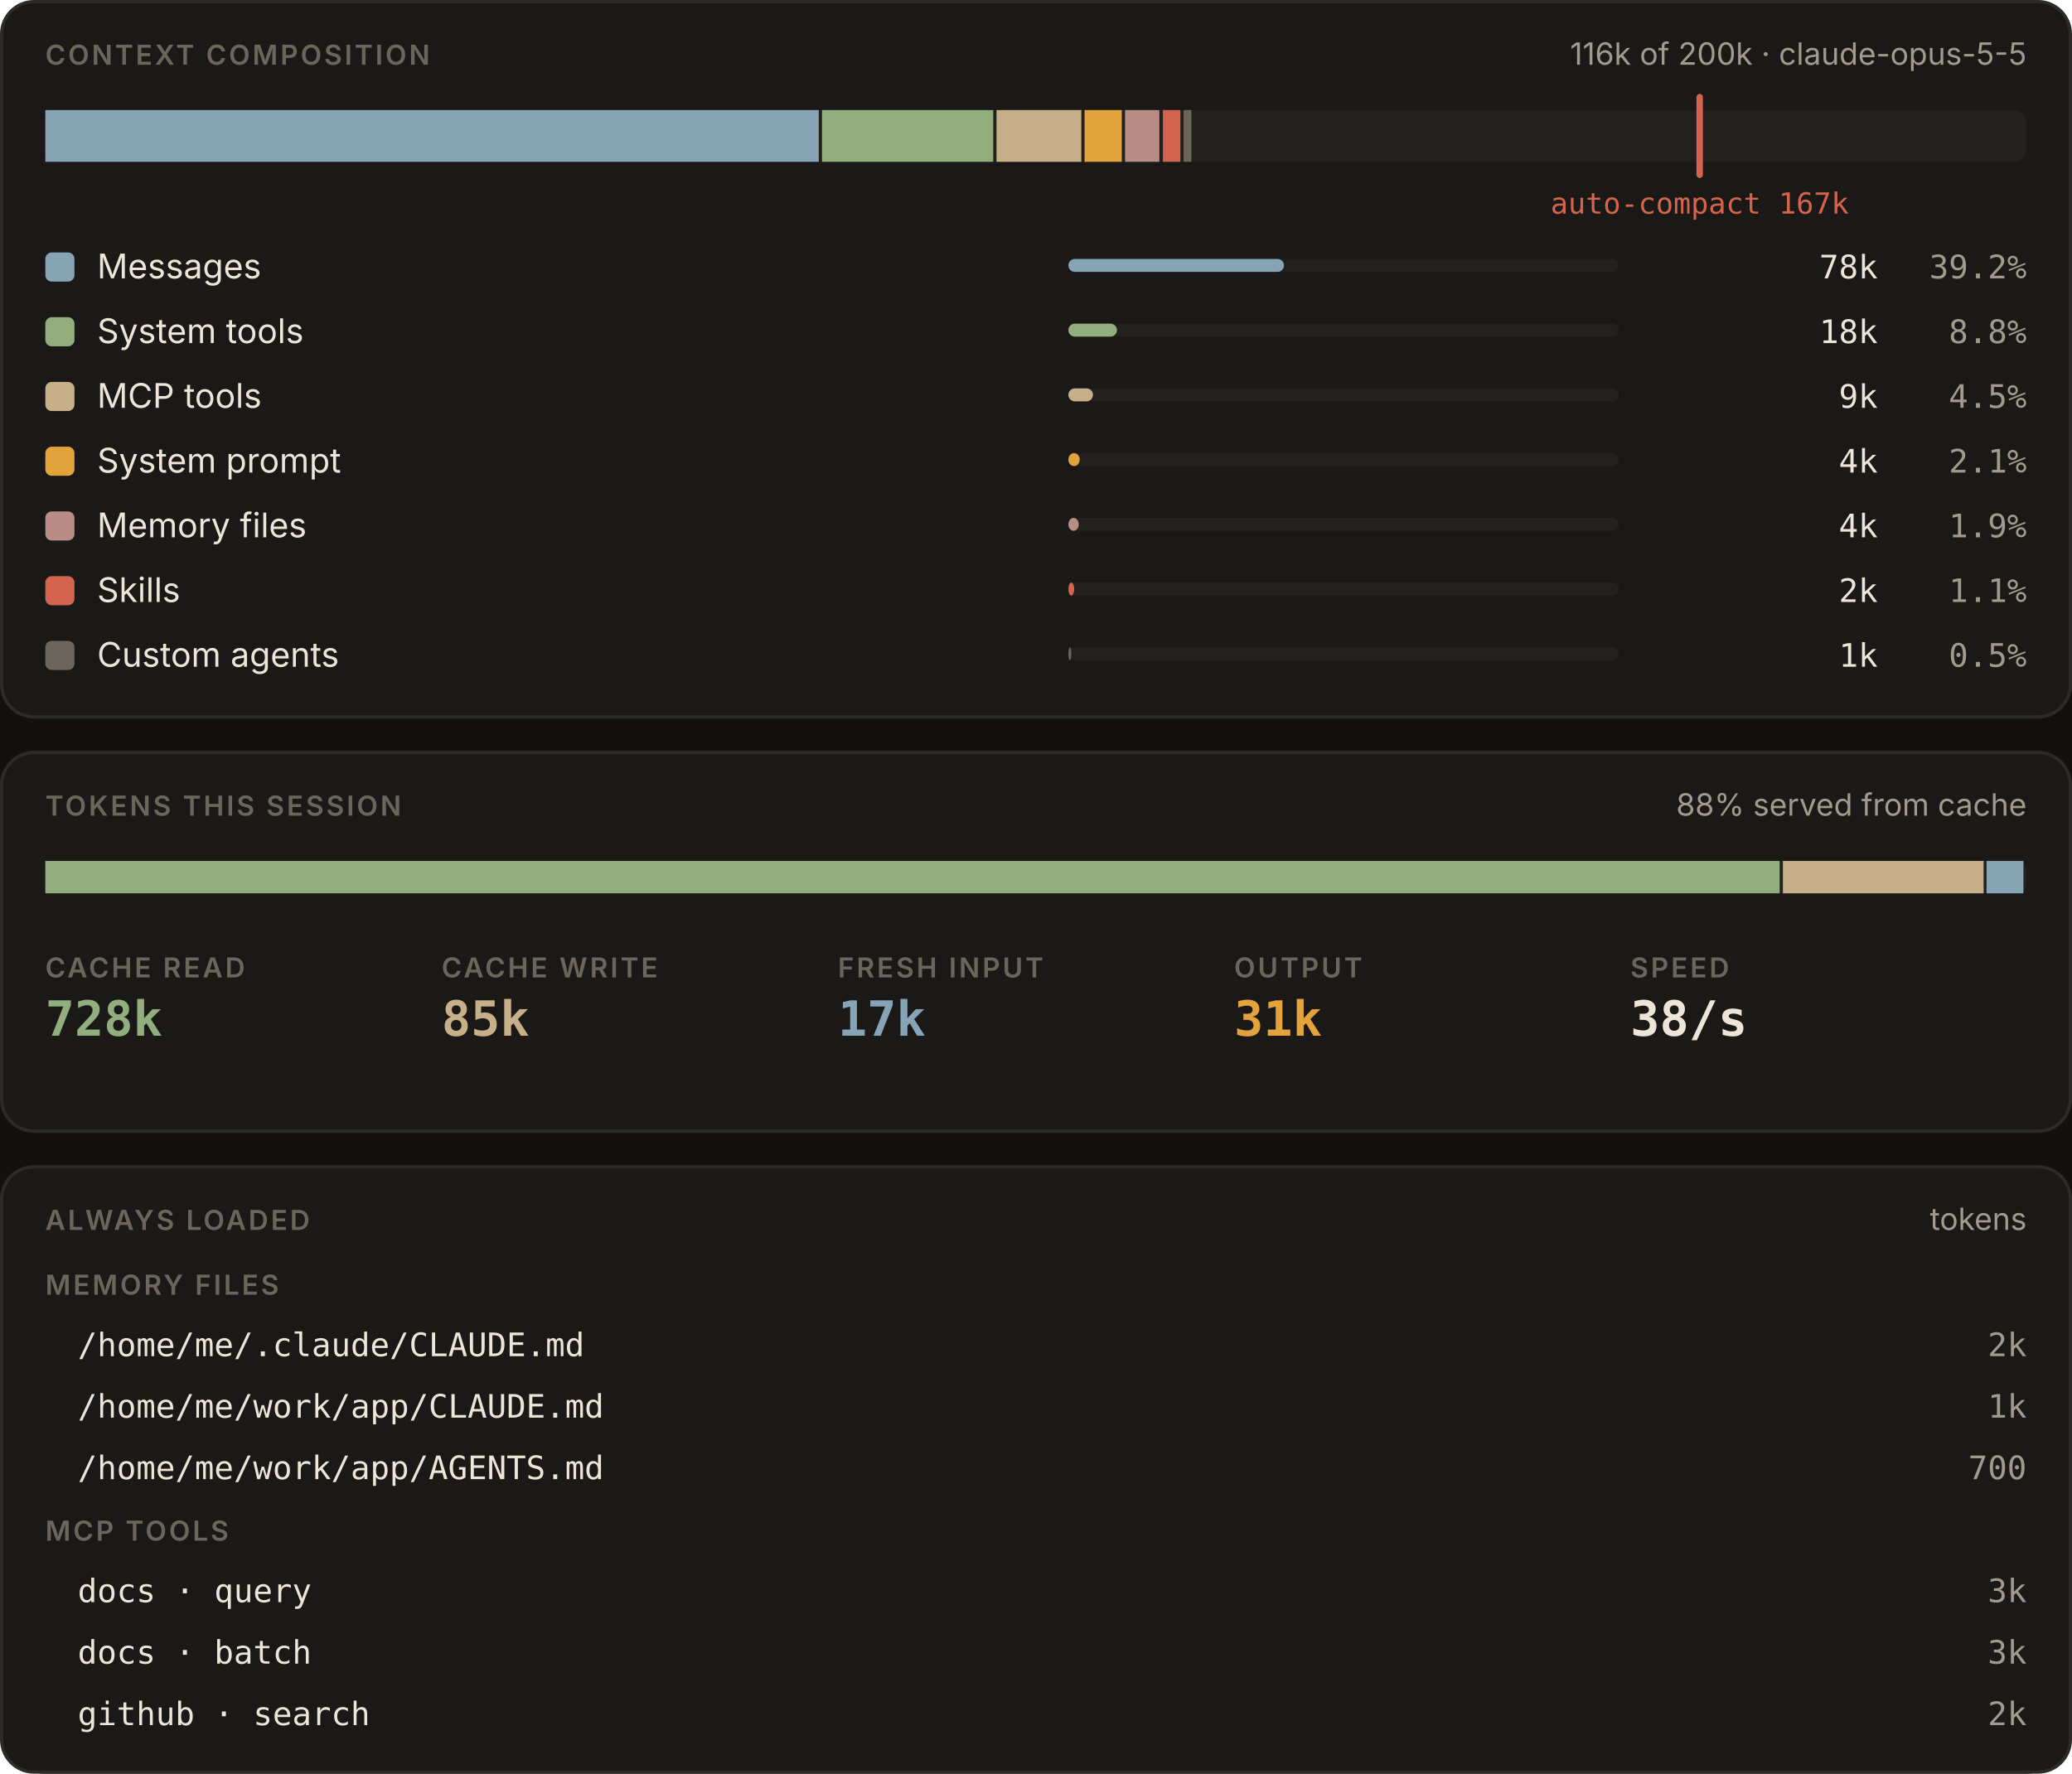
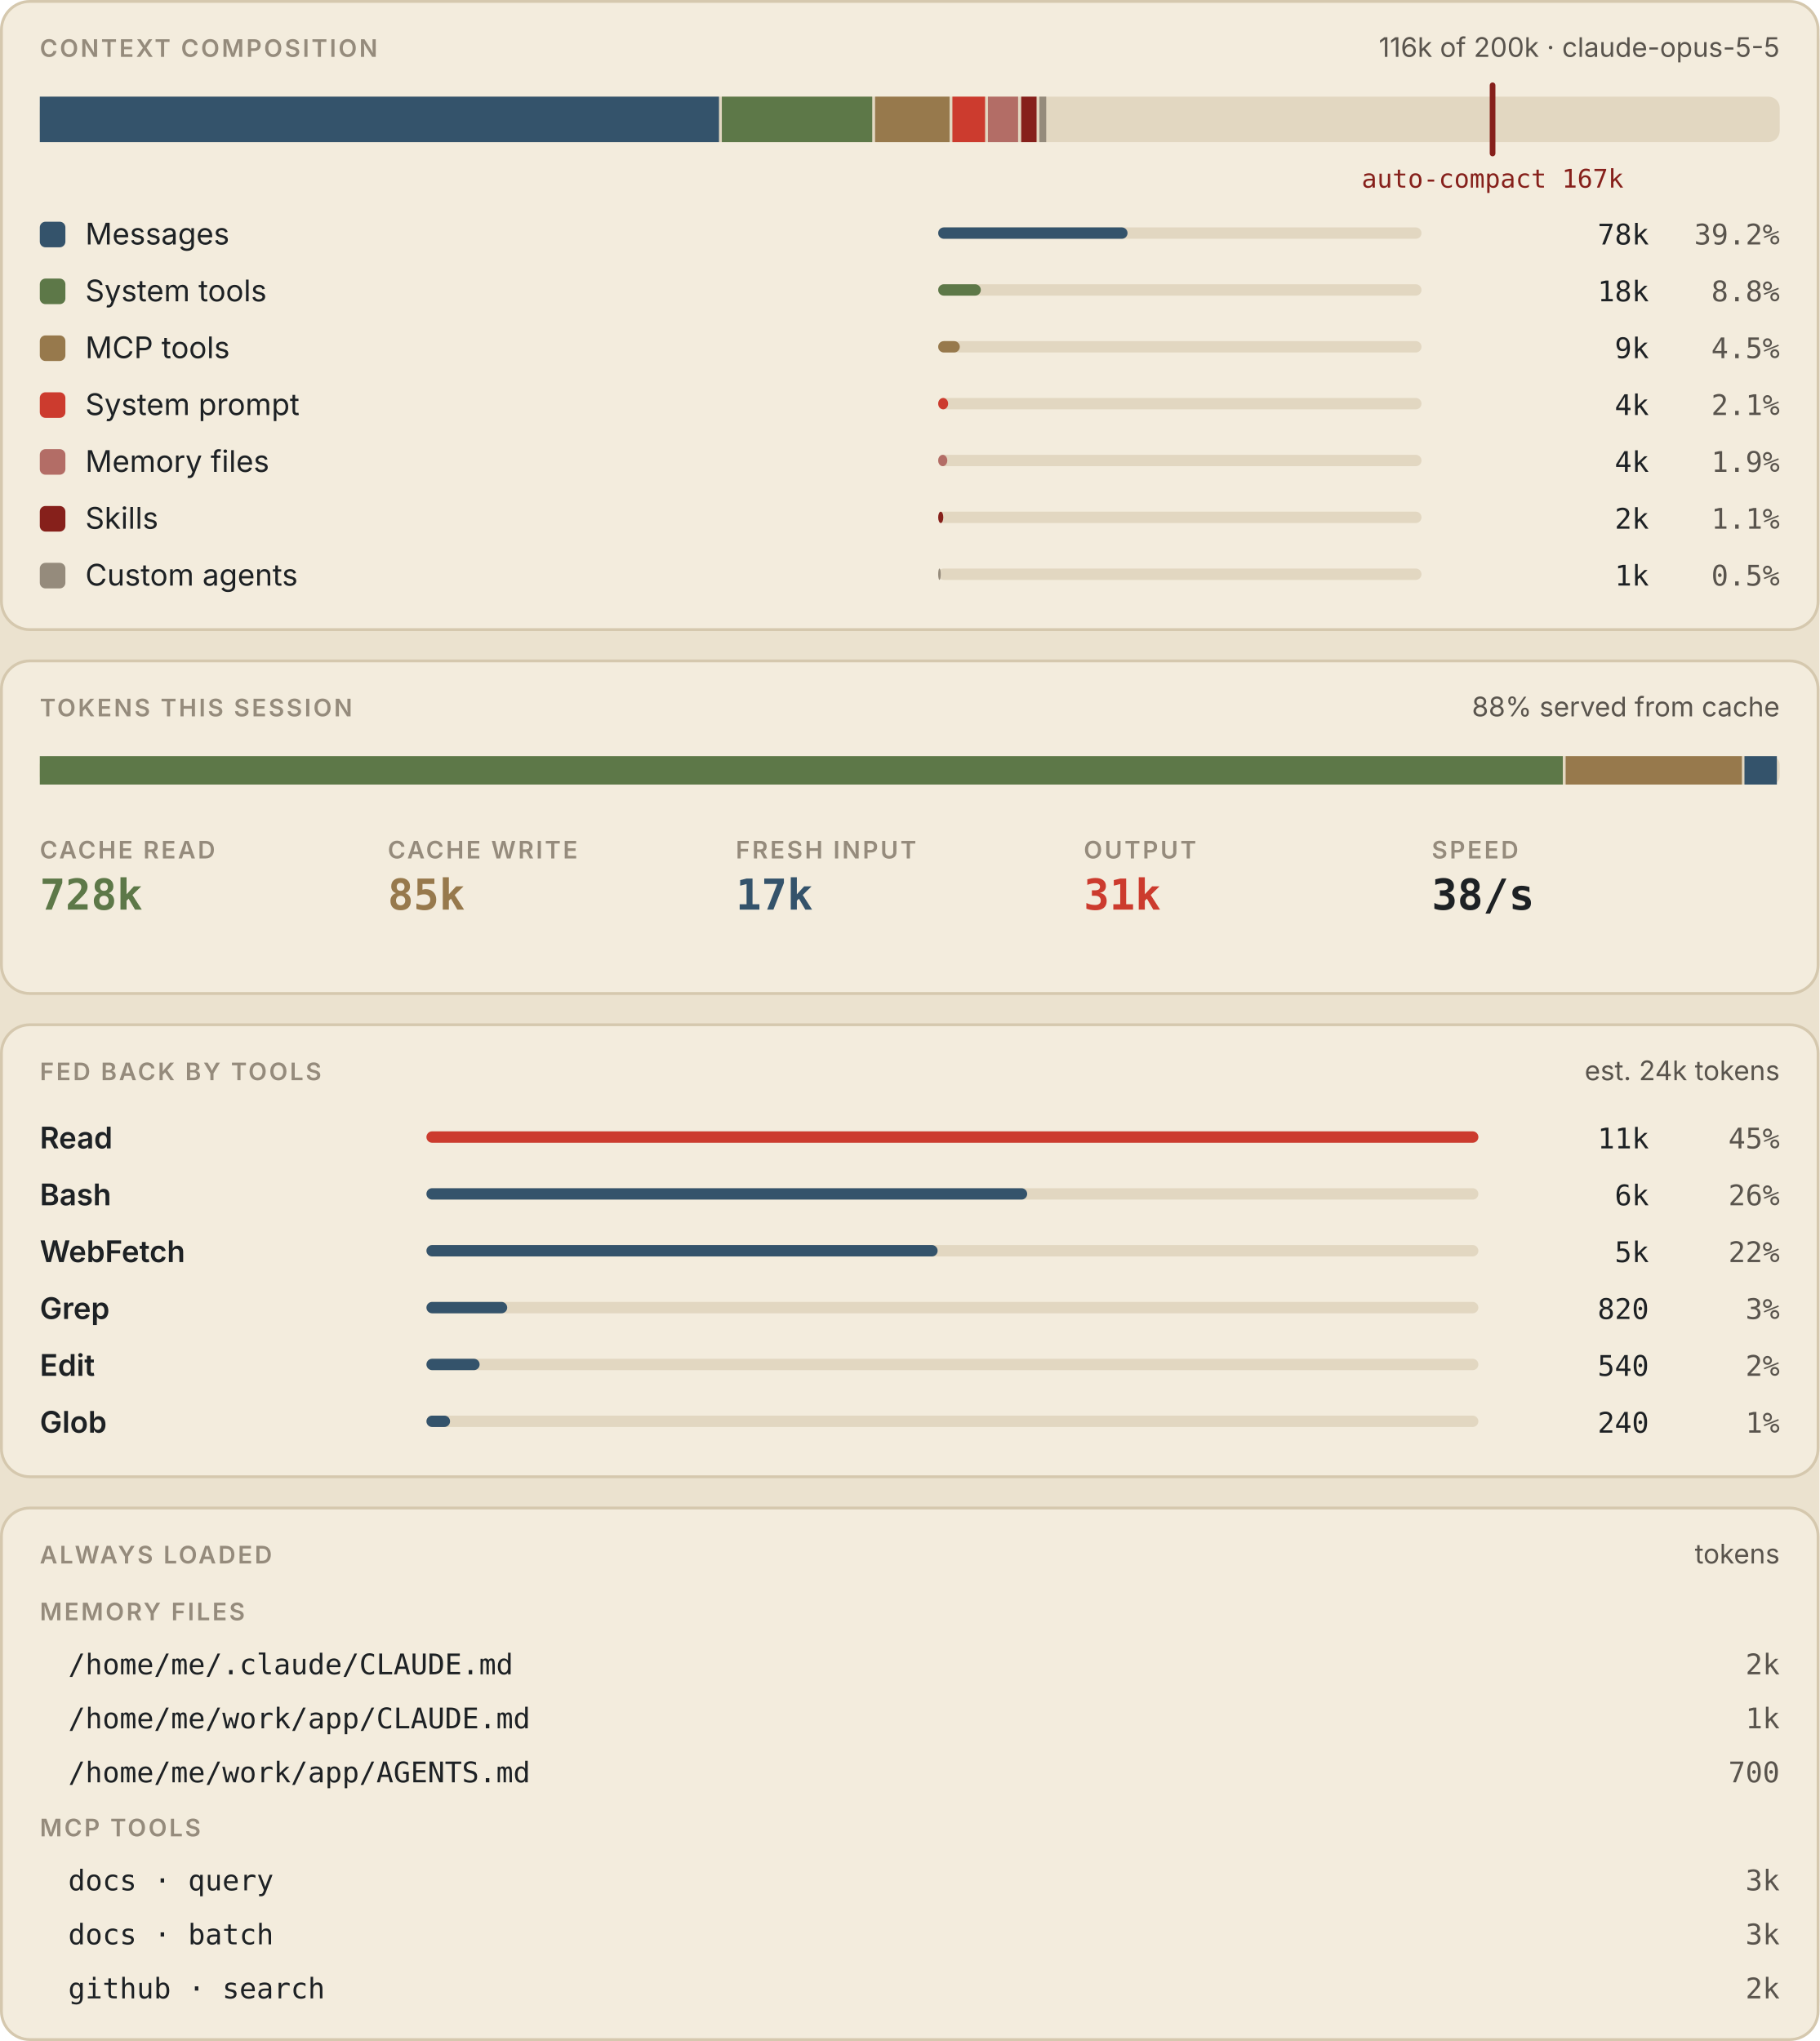
- <svg xmlns="http://www.w3.org/2000/svg" viewBox="0 0 640 548" width="640" height="548">
-   <rect width="640" height="548" rx="14" fill="#121110" />
-   <rect x="0.5" y="0.5" width="639.0" height="221.0" rx="10" fill="#1a1917" stroke="#2d2b27" />
-   <text x="14.0" y="20.0" font-size="8.5" fill="#6c655b" font-family="Inter, 'Segoe UI', ui-sans-serif, system-ui, sans-serif" font-weight="600" letter-spacing="0.09em">CONTEXT COMPOSITION</text>
-   <text x="626.0" y="20.0" font-size="9.5" fill="#a29a8c" font-family="Inter, 'Segoe UI', ui-sans-serif, system-ui, sans-serif" text-anchor="end">116k of 200k · claude-opus-5-5</text>
-   <rect x="14" y="34" width="612" height="16" rx="4" fill="#23211e" />
-   <rect x="14.0" y="34" width="238.9" height="16" fill="#87a3b6" />
-   <rect x="253.9" y="34" width="52.9" height="16" fill="#93ae7e" />
-   <rect x="307.8" y="34" width="26.2" height="16" fill="#c7b089" />
-   <rect x="335.0" y="34" width="11.5" height="16" fill="#e2a23c" />
-   <rect x="347.5" y="34" width="10.6" height="16" fill="#b98c86" />
-   <rect x="359.2" y="34" width="5.4" height="16" fill="#d4644e" />
-   <rect x="365.6" y="34" width="2.4" height="16" fill="#6c655b" />
-   <rect x="524.0" y="29" width="2" height="26" rx="1" fill="#d4644e" />
-   <text x="525.0" y="66.0" font-size="9" fill="#d4644e" font-family="'JetBrains Mono', 'SF Mono', ui-monospace, Menlo, Consolas, monospace" style="font-variant-numeric:tabular-nums" text-anchor="middle">auto-compact 167k</text>
-   <rect x="14" y="78" width="9" height="9" rx="2" fill="#87a3b6" />
-   <text x="30.0" y="86.0" font-size="10.5" fill="#ece5d8" font-family="Inter, 'Segoe UI', ui-sans-serif, system-ui, sans-serif">Messages</text>
-   <rect x="330.0" y="80.0" width="170.0" height="4" rx="2" fill="#23211e" />
-   <rect x="330.0" y="80.0" width="66.6" height="4" rx="2" fill="#87a3b6" />
-   <text x="580.0" y="86.0" font-size="10" fill="#ece5d8" font-family="'JetBrains Mono', 'SF Mono', ui-monospace, Menlo, Consolas, monospace" style="font-variant-numeric:tabular-nums" text-anchor="end">78k</text>
-   <text x="626.0" y="86.0" font-size="10" fill="#a29a8c" font-family="'JetBrains Mono', 'SF Mono', ui-monospace, Menlo, Consolas, monospace" style="font-variant-numeric:tabular-nums" text-anchor="end">39.2%</text>
-   <rect x="14" y="98" width="9" height="9" rx="2" fill="#93ae7e" />
-   <text x="30.0" y="106.0" font-size="10.5" fill="#ece5d8" font-family="Inter, 'Segoe UI', ui-sans-serif, system-ui, sans-serif">System tools</text>
-   <rect x="330.0" y="100.0" width="170.0" height="4" rx="2" fill="#23211e" />
-   <rect x="330.0" y="100.0" width="15.0" height="4" rx="2" fill="#93ae7e" />
-   <text x="580.0" y="106.0" font-size="10" fill="#ece5d8" font-family="'JetBrains Mono', 'SF Mono', ui-monospace, Menlo, Consolas, monospace" style="font-variant-numeric:tabular-nums" text-anchor="end">18k</text>
-   <text x="626.0" y="106.0" font-size="10" fill="#a29a8c" font-family="'JetBrains Mono', 'SF Mono', ui-monospace, Menlo, Consolas, monospace" style="font-variant-numeric:tabular-nums" text-anchor="end">8.8%</text>
-   <rect x="14" y="118" width="9" height="9" rx="2" fill="#c7b089" />
-   <text x="30.0" y="126.0" font-size="10.5" fill="#ece5d8" font-family="Inter, 'Segoe UI', ui-sans-serif, system-ui, sans-serif">MCP tools</text>
-   <rect x="330.0" y="120.0" width="170.0" height="4" rx="2" fill="#23211e" />
-   <rect x="330.0" y="120.0" width="7.6" height="4" rx="2" fill="#c7b089" />
-   <text x="580.0" y="126.0" font-size="10" fill="#ece5d8" font-family="'JetBrains Mono', 'SF Mono', ui-monospace, Menlo, Consolas, monospace" style="font-variant-numeric:tabular-nums" text-anchor="end">9k</text>
-   <text x="626.0" y="126.0" font-size="10" fill="#a29a8c" font-family="'JetBrains Mono', 'SF Mono', ui-monospace, Menlo, Consolas, monospace" style="font-variant-numeric:tabular-nums" text-anchor="end">4.5%</text>
-   <rect x="14" y="138" width="9" height="9" rx="2" fill="#e2a23c" />
-   <text x="30.0" y="146.0" font-size="10.5" fill="#ece5d8" font-family="Inter, 'Segoe UI', ui-sans-serif, system-ui, sans-serif">System prompt</text>
-   <rect x="330.0" y="140.0" width="170.0" height="4" rx="2" fill="#23211e" />
-   <rect x="330.0" y="140.0" width="3.5" height="4" rx="2" fill="#e2a23c" />
-   <text x="580.0" y="146.0" font-size="10" fill="#ece5d8" font-family="'JetBrains Mono', 'SF Mono', ui-monospace, Menlo, Consolas, monospace" style="font-variant-numeric:tabular-nums" text-anchor="end">4k</text>
-   <text x="626.0" y="146.0" font-size="10" fill="#a29a8c" font-family="'JetBrains Mono', 'SF Mono', ui-monospace, Menlo, Consolas, monospace" style="font-variant-numeric:tabular-nums" text-anchor="end">2.1%</text>
-   <rect x="14" y="158" width="9" height="9" rx="2" fill="#b98c86" />
-   <text x="30.0" y="166.0" font-size="10.5" fill="#ece5d8" font-family="Inter, 'Segoe UI', ui-sans-serif, system-ui, sans-serif">Memory files</text>
-   <rect x="330.0" y="160.0" width="170.0" height="4" rx="2" fill="#23211e" />
-   <rect x="330.0" y="160.0" width="3.2" height="4" rx="2" fill="#b98c86" />
-   <text x="580.0" y="166.0" font-size="10" fill="#ece5d8" font-family="'JetBrains Mono', 'SF Mono', ui-monospace, Menlo, Consolas, monospace" style="font-variant-numeric:tabular-nums" text-anchor="end">4k</text>
-   <text x="626.0" y="166.0" font-size="10" fill="#a29a8c" font-family="'JetBrains Mono', 'SF Mono', ui-monospace, Menlo, Consolas, monospace" style="font-variant-numeric:tabular-nums" text-anchor="end">1.9%</text>
-   <rect x="14" y="178" width="9" height="9" rx="2" fill="#d4644e" />
-   <text x="30.0" y="186.0" font-size="10.5" fill="#ece5d8" font-family="Inter, 'Segoe UI', ui-sans-serif, system-ui, sans-serif">Skills</text>
-   <rect x="330.0" y="180.0" width="170.0" height="4" rx="2" fill="#23211e" />
-   <rect x="330.0" y="180.0" width="1.8" height="4" rx="2" fill="#d4644e" />
-   <text x="580.0" y="186.0" font-size="10" fill="#ece5d8" font-family="'JetBrains Mono', 'SF Mono', ui-monospace, Menlo, Consolas, monospace" style="font-variant-numeric:tabular-nums" text-anchor="end">2k</text>
-   <text x="626.0" y="186.0" font-size="10" fill="#a29a8c" font-family="'JetBrains Mono', 'SF Mono', ui-monospace, Menlo, Consolas, monospace" style="font-variant-numeric:tabular-nums" text-anchor="end">1.1%</text>
-   <rect x="14" y="198" width="9" height="9" rx="2" fill="#6c655b" />
-   <text x="30.0" y="206.0" font-size="10.5" fill="#ece5d8" font-family="Inter, 'Segoe UI', ui-sans-serif, system-ui, sans-serif">Custom agents</text>
-   <rect x="330.0" y="200.0" width="170.0" height="4" rx="2" fill="#23211e" />
-   <rect x="330.0" y="200.0" width="0.9" height="4" rx="2" fill="#6c655b" />
-   <text x="580.0" y="206.0" font-size="10" fill="#ece5d8" font-family="'JetBrains Mono', 'SF Mono', ui-monospace, Menlo, Consolas, monospace" style="font-variant-numeric:tabular-nums" text-anchor="end">1k</text>
-   <text x="626.0" y="206.0" font-size="10" fill="#a29a8c" font-family="'JetBrains Mono', 'SF Mono', ui-monospace, Menlo, Consolas, monospace" style="font-variant-numeric:tabular-nums" text-anchor="end">0.5%</text>
-   <rect x="0.5" y="232.5" width="639.0" height="117.0" rx="10" fill="#1a1917" stroke="#2d2b27" />
-   <text x="14.0" y="252.0" font-size="8.5" fill="#6c655b" font-family="Inter, 'Segoe UI', ui-sans-serif, system-ui, sans-serif" font-weight="600" letter-spacing="0.09em">TOKENS THIS SESSION</text>
-   <text x="626.0" y="252.0" font-size="9.5" fill="#a29a8c" font-family="Inter, 'Segoe UI', ui-sans-serif, system-ui, sans-serif" text-anchor="end">88% served from cache</text>
-   <rect x="14" y="266" width="612" height="10" rx="3" fill="#23211e" />
-   <rect x="14.0" y="266" width="535.7" height="10" fill="#93ae7e" />
-   <rect x="550.7" y="266" width="62.0" height="10" fill="#c7b089" />
-   <rect x="613.6" y="266" width="11.4" height="10" fill="#87a3b6" />
-   <text x="14.0" y="302.0" font-size="8.5" fill="#6c655b" font-family="Inter, 'Segoe UI', ui-sans-serif, system-ui, sans-serif" font-weight="600" letter-spacing="0.09em">CACHE READ</text>
-   <text x="14.0" y="320.0" font-size="15" fill="#93ae7e" font-family="'JetBrains Mono', 'SF Mono', ui-monospace, Menlo, Consolas, monospace" style="font-variant-numeric:tabular-nums" font-weight="600">728k</text>
-   <text x="136.4" y="302.0" font-size="8.5" fill="#6c655b" font-family="Inter, 'Segoe UI', ui-sans-serif, system-ui, sans-serif" font-weight="600" letter-spacing="0.09em">CACHE WRITE</text>
-   <text x="136.4" y="320.0" font-size="15" fill="#c7b089" font-family="'JetBrains Mono', 'SF Mono', ui-monospace, Menlo, Consolas, monospace" style="font-variant-numeric:tabular-nums" font-weight="600">85k</text>
-   <text x="258.8" y="302.0" font-size="8.5" fill="#6c655b" font-family="Inter, 'Segoe UI', ui-sans-serif, system-ui, sans-serif" font-weight="600" letter-spacing="0.09em">FRESH INPUT</text>
-   <text x="258.8" y="320.0" font-size="15" fill="#87a3b6" font-family="'JetBrains Mono', 'SF Mono', ui-monospace, Menlo, Consolas, monospace" style="font-variant-numeric:tabular-nums" font-weight="600">17k</text>
-   <text x="381.2" y="302.0" font-size="8.5" fill="#6c655b" font-family="Inter, 'Segoe UI', ui-sans-serif, system-ui, sans-serif" font-weight="600" letter-spacing="0.09em">OUTPUT</text>
-   <text x="381.2" y="320.0" font-size="15" fill="#e2a23c" font-family="'JetBrains Mono', 'SF Mono', ui-monospace, Menlo, Consolas, monospace" style="font-variant-numeric:tabular-nums" font-weight="600">31k</text>
-   <text x="503.6" y="302.0" font-size="8.5" fill="#6c655b" font-family="Inter, 'Segoe UI', ui-sans-serif, system-ui, sans-serif" font-weight="600" letter-spacing="0.09em">SPEED</text>
-   <text x="503.6" y="320.0" font-size="15" fill="#ece5d8" font-family="'JetBrains Mono', 'SF Mono', ui-monospace, Menlo, Consolas, monospace" style="font-variant-numeric:tabular-nums" font-weight="600">38/s</text>
-   <rect x="0.5" y="360.5" width="639.0" height="187.0" rx="10" fill="#1a1917" stroke="#2d2b27" />
-   <text x="14.0" y="380.0" font-size="8.5" fill="#6c655b" font-family="Inter, 'Segoe UI', ui-sans-serif, system-ui, sans-serif" font-weight="600" letter-spacing="0.09em">ALWAYS LOADED</text>
-   <text x="626.0" y="380.0" font-size="9.5" fill="#a29a8c" font-family="Inter, 'Segoe UI', ui-sans-serif, system-ui, sans-serif" text-anchor="end">tokens</text>
-   <text x="14.0" y="400.0" font-size="8.5" fill="#6c655b" font-family="Inter, 'Segoe UI', ui-sans-serif, system-ui, sans-serif" font-weight="600" letter-spacing="0.09em">MEMORY FILES</text>
-   <text x="24.0" y="419.0" font-size="10" fill="#ece5d8" font-family="'JetBrains Mono', 'SF Mono', ui-monospace, Menlo, Consolas, monospace" style="font-variant-numeric:tabular-nums">/home/me/.claude/CLAUDE.md</text>
-   <text x="626.0" y="419.0" font-size="10" fill="#a29a8c" font-family="'JetBrains Mono', 'SF Mono', ui-monospace, Menlo, Consolas, monospace" style="font-variant-numeric:tabular-nums" text-anchor="end">2k</text>
-   <text x="24.0" y="438.0" font-size="10" fill="#ece5d8" font-family="'JetBrains Mono', 'SF Mono', ui-monospace, Menlo, Consolas, monospace" style="font-variant-numeric:tabular-nums">/home/me/work/app/CLAUDE.md</text>
-   <text x="626.0" y="438.0" font-size="10" fill="#a29a8c" font-family="'JetBrains Mono', 'SF Mono', ui-monospace, Menlo, Consolas, monospace" style="font-variant-numeric:tabular-nums" text-anchor="end">1k</text>
-   <text x="24.0" y="457.0" font-size="10" fill="#ece5d8" font-family="'JetBrains Mono', 'SF Mono', ui-monospace, Menlo, Consolas, monospace" style="font-variant-numeric:tabular-nums">/home/me/work/app/AGENTS.md</text>
-   <text x="626.0" y="457.0" font-size="10" fill="#a29a8c" font-family="'JetBrains Mono', 'SF Mono', ui-monospace, Menlo, Consolas, monospace" style="font-variant-numeric:tabular-nums" text-anchor="end">700</text>
-   <text x="14.0" y="476.0" font-size="8.5" fill="#6c655b" font-family="Inter, 'Segoe UI', ui-sans-serif, system-ui, sans-serif" font-weight="600" letter-spacing="0.09em">MCP TOOLS</text>
-   <text x="24.0" y="495.0" font-size="10" fill="#ece5d8" font-family="'JetBrains Mono', 'SF Mono', ui-monospace, Menlo, Consolas, monospace" style="font-variant-numeric:tabular-nums">docs · query</text>
-   <text x="626.0" y="495.0" font-size="10" fill="#a29a8c" font-family="'JetBrains Mono', 'SF Mono', ui-monospace, Menlo, Consolas, monospace" style="font-variant-numeric:tabular-nums" text-anchor="end">3k</text>
-   <text x="24.0" y="514.0" font-size="10" fill="#ece5d8" font-family="'JetBrains Mono', 'SF Mono', ui-monospace, Menlo, Consolas, monospace" style="font-variant-numeric:tabular-nums">docs · batch</text>
-   <text x="626.0" y="514.0" font-size="10" fill="#a29a8c" font-family="'JetBrains Mono', 'SF Mono', ui-monospace, Menlo, Consolas, monospace" style="font-variant-numeric:tabular-nums" text-anchor="end">3k</text>
-   <text x="24.0" y="533.0" font-size="10" fill="#ece5d8" font-family="'JetBrains Mono', 'SF Mono', ui-monospace, Menlo, Consolas, monospace" style="font-variant-numeric:tabular-nums">github · search</text>
-   <text x="626.0" y="533.0" font-size="10" fill="#a29a8c" font-family="'JetBrains Mono', 'SF Mono', ui-monospace, Menlo, Consolas, monospace" style="font-variant-numeric:tabular-nums" text-anchor="end">2k</text>
+ <svg xmlns="http://www.w3.org/2000/svg" viewBox="0 0 640 718" width="640" height="718">
+   <rect width="640" height="718" rx="14" fill="#ebe2cf" />
+   <rect x="0.5" y="0.5" width="639.0" height="221.0" rx="10" fill="#f3ecdd" stroke="#d5c8ae" />
+   <text x="14.0" y="20.0" font-size="8.5" fill="#958b7c" font-family="Inter, 'Segoe UI', ui-sans-serif, system-ui, sans-serif" font-weight="600" letter-spacing="0.09em">CONTEXT COMPOSITION</text>
+   <text x="626.0" y="20.0" font-size="9.5" fill="#59544d" font-family="Inter, 'Segoe UI', ui-sans-serif, system-ui, sans-serif" text-anchor="end">116k of 200k · claude-opus-5-5</text>
+   <rect x="14" y="34" width="612" height="16" rx="4" fill="#e2d7c1" />
+   <rect x="14.0" y="34" width="238.9" height="16" fill="#34536b" />
+   <rect x="253.9" y="34" width="52.9" height="16" fill="#5d7848" />
+   <rect x="307.8" y="34" width="26.2" height="16" fill="#97794c" />
+   <rect x="335.0" y="34" width="11.5" height="16" fill="#cc3b2e" />
+   <rect x="347.5" y="34" width="10.6" height="16" fill="#b36d66" />
+   <rect x="359.2" y="34" width="5.4" height="16" fill="#86201b" />
+   <rect x="365.6" y="34" width="2.4" height="16" fill="#958b7c" />
+   <rect x="524.0" y="29" width="2" height="26" rx="1" fill="#86201b" />
+   <text x="525.0" y="66.0" font-size="9" fill="#86201b" font-family="'JetBrains Mono', 'SF Mono', ui-monospace, Menlo, Consolas, monospace" style="font-variant-numeric:tabular-nums" text-anchor="middle">auto-compact 167k</text>
+   <rect x="14" y="78" width="9" height="9" rx="2" fill="#34536b" />
+   <text x="30.0" y="86.0" font-size="10.5" fill="#1d2124" font-family="Inter, 'Segoe UI', ui-sans-serif, system-ui, sans-serif">Messages</text>
+   <rect x="330.0" y="80.0" width="170.0" height="4" rx="2" fill="#e2d7c1" />
+   <rect x="330.0" y="80.0" width="66.6" height="4" rx="2" fill="#34536b" />
+   <text x="580.0" y="86.0" font-size="10" fill="#1d2124" font-family="'JetBrains Mono', 'SF Mono', ui-monospace, Menlo, Consolas, monospace" style="font-variant-numeric:tabular-nums" text-anchor="end">78k</text>
+   <text x="626.0" y="86.0" font-size="10" fill="#59544d" font-family="'JetBrains Mono', 'SF Mono', ui-monospace, Menlo, Consolas, monospace" style="font-variant-numeric:tabular-nums" text-anchor="end">39.2%</text>
+   <rect x="14" y="98" width="9" height="9" rx="2" fill="#5d7848" />
+   <text x="30.0" y="106.0" font-size="10.5" fill="#1d2124" font-family="Inter, 'Segoe UI', ui-sans-serif, system-ui, sans-serif">System tools</text>
+   <rect x="330.0" y="100.0" width="170.0" height="4" rx="2" fill="#e2d7c1" />
+   <rect x="330.0" y="100.0" width="15.0" height="4" rx="2" fill="#5d7848" />
+   <text x="580.0" y="106.0" font-size="10" fill="#1d2124" font-family="'JetBrains Mono', 'SF Mono', ui-monospace, Menlo, Consolas, monospace" style="font-variant-numeric:tabular-nums" text-anchor="end">18k</text>
+   <text x="626.0" y="106.0" font-size="10" fill="#59544d" font-family="'JetBrains Mono', 'SF Mono', ui-monospace, Menlo, Consolas, monospace" style="font-variant-numeric:tabular-nums" text-anchor="end">8.8%</text>
+   <rect x="14" y="118" width="9" height="9" rx="2" fill="#97794c" />
+   <text x="30.0" y="126.0" font-size="10.5" fill="#1d2124" font-family="Inter, 'Segoe UI', ui-sans-serif, system-ui, sans-serif">MCP tools</text>
+   <rect x="330.0" y="120.0" width="170.0" height="4" rx="2" fill="#e2d7c1" />
+   <rect x="330.0" y="120.0" width="7.6" height="4" rx="2" fill="#97794c" />
+   <text x="580.0" y="126.0" font-size="10" fill="#1d2124" font-family="'JetBrains Mono', 'SF Mono', ui-monospace, Menlo, Consolas, monospace" style="font-variant-numeric:tabular-nums" text-anchor="end">9k</text>
+   <text x="626.0" y="126.0" font-size="10" fill="#59544d" font-family="'JetBrains Mono', 'SF Mono', ui-monospace, Menlo, Consolas, monospace" style="font-variant-numeric:tabular-nums" text-anchor="end">4.5%</text>
+   <rect x="14" y="138" width="9" height="9" rx="2" fill="#cc3b2e" />
+   <text x="30.0" y="146.0" font-size="10.5" fill="#1d2124" font-family="Inter, 'Segoe UI', ui-sans-serif, system-ui, sans-serif">System prompt</text>
+   <rect x="330.0" y="140.0" width="170.0" height="4" rx="2" fill="#e2d7c1" />
+   <rect x="330.0" y="140.0" width="3.5" height="4" rx="2" fill="#cc3b2e" />
+   <text x="580.0" y="146.0" font-size="10" fill="#1d2124" font-family="'JetBrains Mono', 'SF Mono', ui-monospace, Menlo, Consolas, monospace" style="font-variant-numeric:tabular-nums" text-anchor="end">4k</text>
+   <text x="626.0" y="146.0" font-size="10" fill="#59544d" font-family="'JetBrains Mono', 'SF Mono', ui-monospace, Menlo, Consolas, monospace" style="font-variant-numeric:tabular-nums" text-anchor="end">2.1%</text>
+   <rect x="14" y="158" width="9" height="9" rx="2" fill="#b36d66" />
+   <text x="30.0" y="166.0" font-size="10.5" fill="#1d2124" font-family="Inter, 'Segoe UI', ui-sans-serif, system-ui, sans-serif">Memory files</text>
+   <rect x="330.0" y="160.0" width="170.0" height="4" rx="2" fill="#e2d7c1" />
+   <rect x="330.0" y="160.0" width="3.2" height="4" rx="2" fill="#b36d66" />
+   <text x="580.0" y="166.0" font-size="10" fill="#1d2124" font-family="'JetBrains Mono', 'SF Mono', ui-monospace, Menlo, Consolas, monospace" style="font-variant-numeric:tabular-nums" text-anchor="end">4k</text>
+   <text x="626.0" y="166.0" font-size="10" fill="#59544d" font-family="'JetBrains Mono', 'SF Mono', ui-monospace, Menlo, Consolas, monospace" style="font-variant-numeric:tabular-nums" text-anchor="end">1.9%</text>
+   <rect x="14" y="178" width="9" height="9" rx="2" fill="#86201b" />
+   <text x="30.0" y="186.0" font-size="10.5" fill="#1d2124" font-family="Inter, 'Segoe UI', ui-sans-serif, system-ui, sans-serif">Skills</text>
+   <rect x="330.0" y="180.0" width="170.0" height="4" rx="2" fill="#e2d7c1" />
+   <rect x="330.0" y="180.0" width="1.8" height="4" rx="2" fill="#86201b" />
+   <text x="580.0" y="186.0" font-size="10" fill="#1d2124" font-family="'JetBrains Mono', 'SF Mono', ui-monospace, Menlo, Consolas, monospace" style="font-variant-numeric:tabular-nums" text-anchor="end">2k</text>
+   <text x="626.0" y="186.0" font-size="10" fill="#59544d" font-family="'JetBrains Mono', 'SF Mono', ui-monospace, Menlo, Consolas, monospace" style="font-variant-numeric:tabular-nums" text-anchor="end">1.1%</text>
+   <rect x="14" y="198" width="9" height="9" rx="2" fill="#958b7c" />
+   <text x="30.0" y="206.0" font-size="10.5" fill="#1d2124" font-family="Inter, 'Segoe UI', ui-sans-serif, system-ui, sans-serif">Custom agents</text>
+   <rect x="330.0" y="200.0" width="170.0" height="4" rx="2" fill="#e2d7c1" />
+   <rect x="330.0" y="200.0" width="0.9" height="4" rx="2" fill="#958b7c" />
+   <text x="580.0" y="206.0" font-size="10" fill="#1d2124" font-family="'JetBrains Mono', 'SF Mono', ui-monospace, Menlo, Consolas, monospace" style="font-variant-numeric:tabular-nums" text-anchor="end">1k</text>
+   <text x="626.0" y="206.0" font-size="10" fill="#59544d" font-family="'JetBrains Mono', 'SF Mono', ui-monospace, Menlo, Consolas, monospace" style="font-variant-numeric:tabular-nums" text-anchor="end">0.5%</text>
+   <rect x="0.5" y="232.5" width="639.0" height="117.0" rx="10" fill="#f3ecdd" stroke="#d5c8ae" />
+   <text x="14.0" y="252.0" font-size="8.5" fill="#958b7c" font-family="Inter, 'Segoe UI', ui-sans-serif, system-ui, sans-serif" font-weight="600" letter-spacing="0.09em">TOKENS THIS SESSION</text>
+   <text x="626.0" y="252.0" font-size="9.5" fill="#59544d" font-family="Inter, 'Segoe UI', ui-sans-serif, system-ui, sans-serif" text-anchor="end">88% served from cache</text>
+   <rect x="14" y="266" width="612" height="10" rx="3" fill="#e2d7c1" />
+   <rect x="14.0" y="266" width="535.7" height="10" fill="#5d7848" />
+   <rect x="550.7" y="266" width="62.0" height="10" fill="#97794c" />
+   <rect x="613.6" y="266" width="11.4" height="10" fill="#34536b" />
+   <text x="14.0" y="302.0" font-size="8.5" fill="#958b7c" font-family="Inter, 'Segoe UI', ui-sans-serif, system-ui, sans-serif" font-weight="600" letter-spacing="0.09em">CACHE READ</text>
+   <text x="14.0" y="320.0" font-size="15" fill="#5d7848" font-family="'JetBrains Mono', 'SF Mono', ui-monospace, Menlo, Consolas, monospace" style="font-variant-numeric:tabular-nums" font-weight="600">728k</text>
+   <text x="136.4" y="302.0" font-size="8.5" fill="#958b7c" font-family="Inter, 'Segoe UI', ui-sans-serif, system-ui, sans-serif" font-weight="600" letter-spacing="0.09em">CACHE WRITE</text>
+   <text x="136.4" y="320.0" font-size="15" fill="#97794c" font-family="'JetBrains Mono', 'SF Mono', ui-monospace, Menlo, Consolas, monospace" style="font-variant-numeric:tabular-nums" font-weight="600">85k</text>
+   <text x="258.8" y="302.0" font-size="8.5" fill="#958b7c" font-family="Inter, 'Segoe UI', ui-sans-serif, system-ui, sans-serif" font-weight="600" letter-spacing="0.09em">FRESH INPUT</text>
+   <text x="258.8" y="320.0" font-size="15" fill="#34536b" font-family="'JetBrains Mono', 'SF Mono', ui-monospace, Menlo, Consolas, monospace" style="font-variant-numeric:tabular-nums" font-weight="600">17k</text>
+   <text x="381.2" y="302.0" font-size="8.5" fill="#958b7c" font-family="Inter, 'Segoe UI', ui-sans-serif, system-ui, sans-serif" font-weight="600" letter-spacing="0.09em">OUTPUT</text>
+   <text x="381.2" y="320.0" font-size="15" fill="#cc3b2e" font-family="'JetBrains Mono', 'SF Mono', ui-monospace, Menlo, Consolas, monospace" style="font-variant-numeric:tabular-nums" font-weight="600">31k</text>
+   <text x="503.6" y="302.0" font-size="8.5" fill="#958b7c" font-family="Inter, 'Segoe UI', ui-sans-serif, system-ui, sans-serif" font-weight="600" letter-spacing="0.09em">SPEED</text>
+   <text x="503.6" y="320.0" font-size="15" fill="#1d2124" font-family="'JetBrains Mono', 'SF Mono', ui-monospace, Menlo, Consolas, monospace" style="font-variant-numeric:tabular-nums" font-weight="600">38/s</text>
+   <rect x="0.5" y="360.5" width="639.0" height="159.0" rx="10" fill="#f3ecdd" stroke="#d5c8ae" />
+   <text x="14.0" y="380.0" font-size="8.5" fill="#958b7c" font-family="Inter, 'Segoe UI', ui-sans-serif, system-ui, sans-serif" font-weight="600" letter-spacing="0.09em">FED BACK BY TOOLS</text>
+   <text x="626.0" y="380.0" font-size="9.5" fill="#59544d" font-family="Inter, 'Segoe UI', ui-sans-serif, system-ui, sans-serif" text-anchor="end">est. 24k tokens</text>
+   <text x="14.0" y="404.0" font-size="10.5" fill="#1d2124" font-family="Inter, 'Segoe UI', ui-sans-serif, system-ui, sans-serif" font-weight="600">Read</text>
+   <rect x="150.0" y="398.0" width="370.0" height="4" rx="2" fill="#e2d7c1" />
+   <rect x="150.0" y="398.0" width="370.0" height="4" rx="2" fill="#cc3b2e" />
+   <text x="580.0" y="404.0" font-size="10" fill="#1d2124" font-family="'JetBrains Mono', 'SF Mono', ui-monospace, Menlo, Consolas, monospace" style="font-variant-numeric:tabular-nums" text-anchor="end">11k</text>
+   <text x="626.0" y="404.0" font-size="10" fill="#59544d" font-family="'JetBrains Mono', 'SF Mono', ui-monospace, Menlo, Consolas, monospace" style="font-variant-numeric:tabular-nums" text-anchor="end">45%</text>
+   <text x="14.0" y="424.0" font-size="10.5" fill="#1d2124" font-family="Inter, 'Segoe UI', ui-sans-serif, system-ui, sans-serif" font-weight="600">Bash</text>
+   <rect x="150.0" y="418.0" width="370.0" height="4" rx="2" fill="#e2d7c1" />
+   <rect x="150.0" y="418.0" width="211.3" height="4" rx="2" fill="#34536b" />
+   <text x="580.0" y="424.0" font-size="10" fill="#1d2124" font-family="'JetBrains Mono', 'SF Mono', ui-monospace, Menlo, Consolas, monospace" style="font-variant-numeric:tabular-nums" text-anchor="end">6k</text>
+   <text x="626.0" y="424.0" font-size="10" fill="#59544d" font-family="'JetBrains Mono', 'SF Mono', ui-monospace, Menlo, Consolas, monospace" style="font-variant-numeric:tabular-nums" text-anchor="end">26%</text>
+   <text x="14.0" y="444.0" font-size="10.5" fill="#1d2124" font-family="Inter, 'Segoe UI', ui-sans-serif, system-ui, sans-serif" font-weight="600">WebFetch</text>
+   <rect x="150.0" y="438.0" width="370.0" height="4" rx="2" fill="#e2d7c1" />
+   <rect x="150.0" y="438.0" width="179.8" height="4" rx="2" fill="#34536b" />
+   <text x="580.0" y="444.0" font-size="10" fill="#1d2124" font-family="'JetBrains Mono', 'SF Mono', ui-monospace, Menlo, Consolas, monospace" style="font-variant-numeric:tabular-nums" text-anchor="end">5k</text>
+   <text x="626.0" y="444.0" font-size="10" fill="#59544d" font-family="'JetBrains Mono', 'SF Mono', ui-monospace, Menlo, Consolas, monospace" style="font-variant-numeric:tabular-nums" text-anchor="end">22%</text>
+   <text x="14.0" y="464.0" font-size="10.5" fill="#1d2124" font-family="Inter, 'Segoe UI', ui-sans-serif, system-ui, sans-serif" font-weight="600">Grep</text>
+   <rect x="150.0" y="458.0" width="370.0" height="4" rx="2" fill="#e2d7c1" />
+   <rect x="150.0" y="458.0" width="28.4" height="4" rx="2" fill="#34536b" />
+   <text x="580.0" y="464.0" font-size="10" fill="#1d2124" font-family="'JetBrains Mono', 'SF Mono', ui-monospace, Menlo, Consolas, monospace" style="font-variant-numeric:tabular-nums" text-anchor="end">820</text>
+   <text x="626.0" y="464.0" font-size="10" fill="#59544d" font-family="'JetBrains Mono', 'SF Mono', ui-monospace, Menlo, Consolas, monospace" style="font-variant-numeric:tabular-nums" text-anchor="end">3%</text>
+   <text x="14.0" y="484.0" font-size="10.5" fill="#1d2124" font-family="Inter, 'Segoe UI', ui-sans-serif, system-ui, sans-serif" font-weight="600">Edit</text>
+   <rect x="150.0" y="478.0" width="370.0" height="4" rx="2" fill="#e2d7c1" />
+   <rect x="150.0" y="478.0" width="18.7" height="4" rx="2" fill="#34536b" />
+   <text x="580.0" y="484.0" font-size="10" fill="#1d2124" font-family="'JetBrains Mono', 'SF Mono', ui-monospace, Menlo, Consolas, monospace" style="font-variant-numeric:tabular-nums" text-anchor="end">540</text>
+   <text x="626.0" y="484.0" font-size="10" fill="#59544d" font-family="'JetBrains Mono', 'SF Mono', ui-monospace, Menlo, Consolas, monospace" style="font-variant-numeric:tabular-nums" text-anchor="end">2%</text>
+   <text x="14.0" y="504.0" font-size="10.5" fill="#1d2124" font-family="Inter, 'Segoe UI', ui-sans-serif, system-ui, sans-serif" font-weight="600">Glob</text>
+   <rect x="150.0" y="498.0" width="370.0" height="4" rx="2" fill="#e2d7c1" />
+   <rect x="150.0" y="498.0" width="8.3" height="4" rx="2" fill="#34536b" />
+   <text x="580.0" y="504.0" font-size="10" fill="#1d2124" font-family="'JetBrains Mono', 'SF Mono', ui-monospace, Menlo, Consolas, monospace" style="font-variant-numeric:tabular-nums" text-anchor="end">240</text>
+   <text x="626.0" y="504.0" font-size="10" fill="#59544d" font-family="'JetBrains Mono', 'SF Mono', ui-monospace, Menlo, Consolas, monospace" style="font-variant-numeric:tabular-nums" text-anchor="end">1%</text>
+   <rect x="0.5" y="530.5" width="639.0" height="187.0" rx="10" fill="#f3ecdd" stroke="#d5c8ae" />
+   <text x="14.0" y="550.0" font-size="8.5" fill="#958b7c" font-family="Inter, 'Segoe UI', ui-sans-serif, system-ui, sans-serif" font-weight="600" letter-spacing="0.09em">ALWAYS LOADED</text>
+   <text x="626.0" y="550.0" font-size="9.5" fill="#59544d" font-family="Inter, 'Segoe UI', ui-sans-serif, system-ui, sans-serif" text-anchor="end">tokens</text>
+   <text x="14.0" y="570.0" font-size="8.5" fill="#958b7c" font-family="Inter, 'Segoe UI', ui-sans-serif, system-ui, sans-serif" font-weight="600" letter-spacing="0.09em">MEMORY FILES</text>
+   <text x="24.0" y="589.0" font-size="10" fill="#1d2124" font-family="'JetBrains Mono', 'SF Mono', ui-monospace, Menlo, Consolas, monospace" style="font-variant-numeric:tabular-nums">/home/me/.claude/CLAUDE.md</text>
+   <text x="626.0" y="589.0" font-size="10" fill="#59544d" font-family="'JetBrains Mono', 'SF Mono', ui-monospace, Menlo, Consolas, monospace" style="font-variant-numeric:tabular-nums" text-anchor="end">2k</text>
+   <text x="24.0" y="608.0" font-size="10" fill="#1d2124" font-family="'JetBrains Mono', 'SF Mono', ui-monospace, Menlo, Consolas, monospace" style="font-variant-numeric:tabular-nums">/home/me/work/app/CLAUDE.md</text>
+   <text x="626.0" y="608.0" font-size="10" fill="#59544d" font-family="'JetBrains Mono', 'SF Mono', ui-monospace, Menlo, Consolas, monospace" style="font-variant-numeric:tabular-nums" text-anchor="end">1k</text>
+   <text x="24.0" y="627.0" font-size="10" fill="#1d2124" font-family="'JetBrains Mono', 'SF Mono', ui-monospace, Menlo, Consolas, monospace" style="font-variant-numeric:tabular-nums">/home/me/work/app/AGENTS.md</text>
+   <text x="626.0" y="627.0" font-size="10" fill="#59544d" font-family="'JetBrains Mono', 'SF Mono', ui-monospace, Menlo, Consolas, monospace" style="font-variant-numeric:tabular-nums" text-anchor="end">700</text>
+   <text x="14.0" y="646.0" font-size="8.5" fill="#958b7c" font-family="Inter, 'Segoe UI', ui-sans-serif, system-ui, sans-serif" font-weight="600" letter-spacing="0.09em">MCP TOOLS</text>
+   <text x="24.0" y="665.0" font-size="10" fill="#1d2124" font-family="'JetBrains Mono', 'SF Mono', ui-monospace, Menlo, Consolas, monospace" style="font-variant-numeric:tabular-nums">docs · query</text>
+   <text x="626.0" y="665.0" font-size="10" fill="#59544d" font-family="'JetBrains Mono', 'SF Mono', ui-monospace, Menlo, Consolas, monospace" style="font-variant-numeric:tabular-nums" text-anchor="end">3k</text>
+   <text x="24.0" y="684.0" font-size="10" fill="#1d2124" font-family="'JetBrains Mono', 'SF Mono', ui-monospace, Menlo, Consolas, monospace" style="font-variant-numeric:tabular-nums">docs · batch</text>
+   <text x="626.0" y="684.0" font-size="10" fill="#59544d" font-family="'JetBrains Mono', 'SF Mono', ui-monospace, Menlo, Consolas, monospace" style="font-variant-numeric:tabular-nums" text-anchor="end">3k</text>
+   <text x="24.0" y="703.0" font-size="10" fill="#1d2124" font-family="'JetBrains Mono', 'SF Mono', ui-monospace, Menlo, Consolas, monospace" style="font-variant-numeric:tabular-nums">github · search</text>
+   <text x="626.0" y="703.0" font-size="10" fill="#59544d" font-family="'JetBrains Mono', 'SF Mono', ui-monospace, Menlo, Consolas, monospace" style="font-variant-numeric:tabular-nums" text-anchor="end">2k</text>
</svg>
